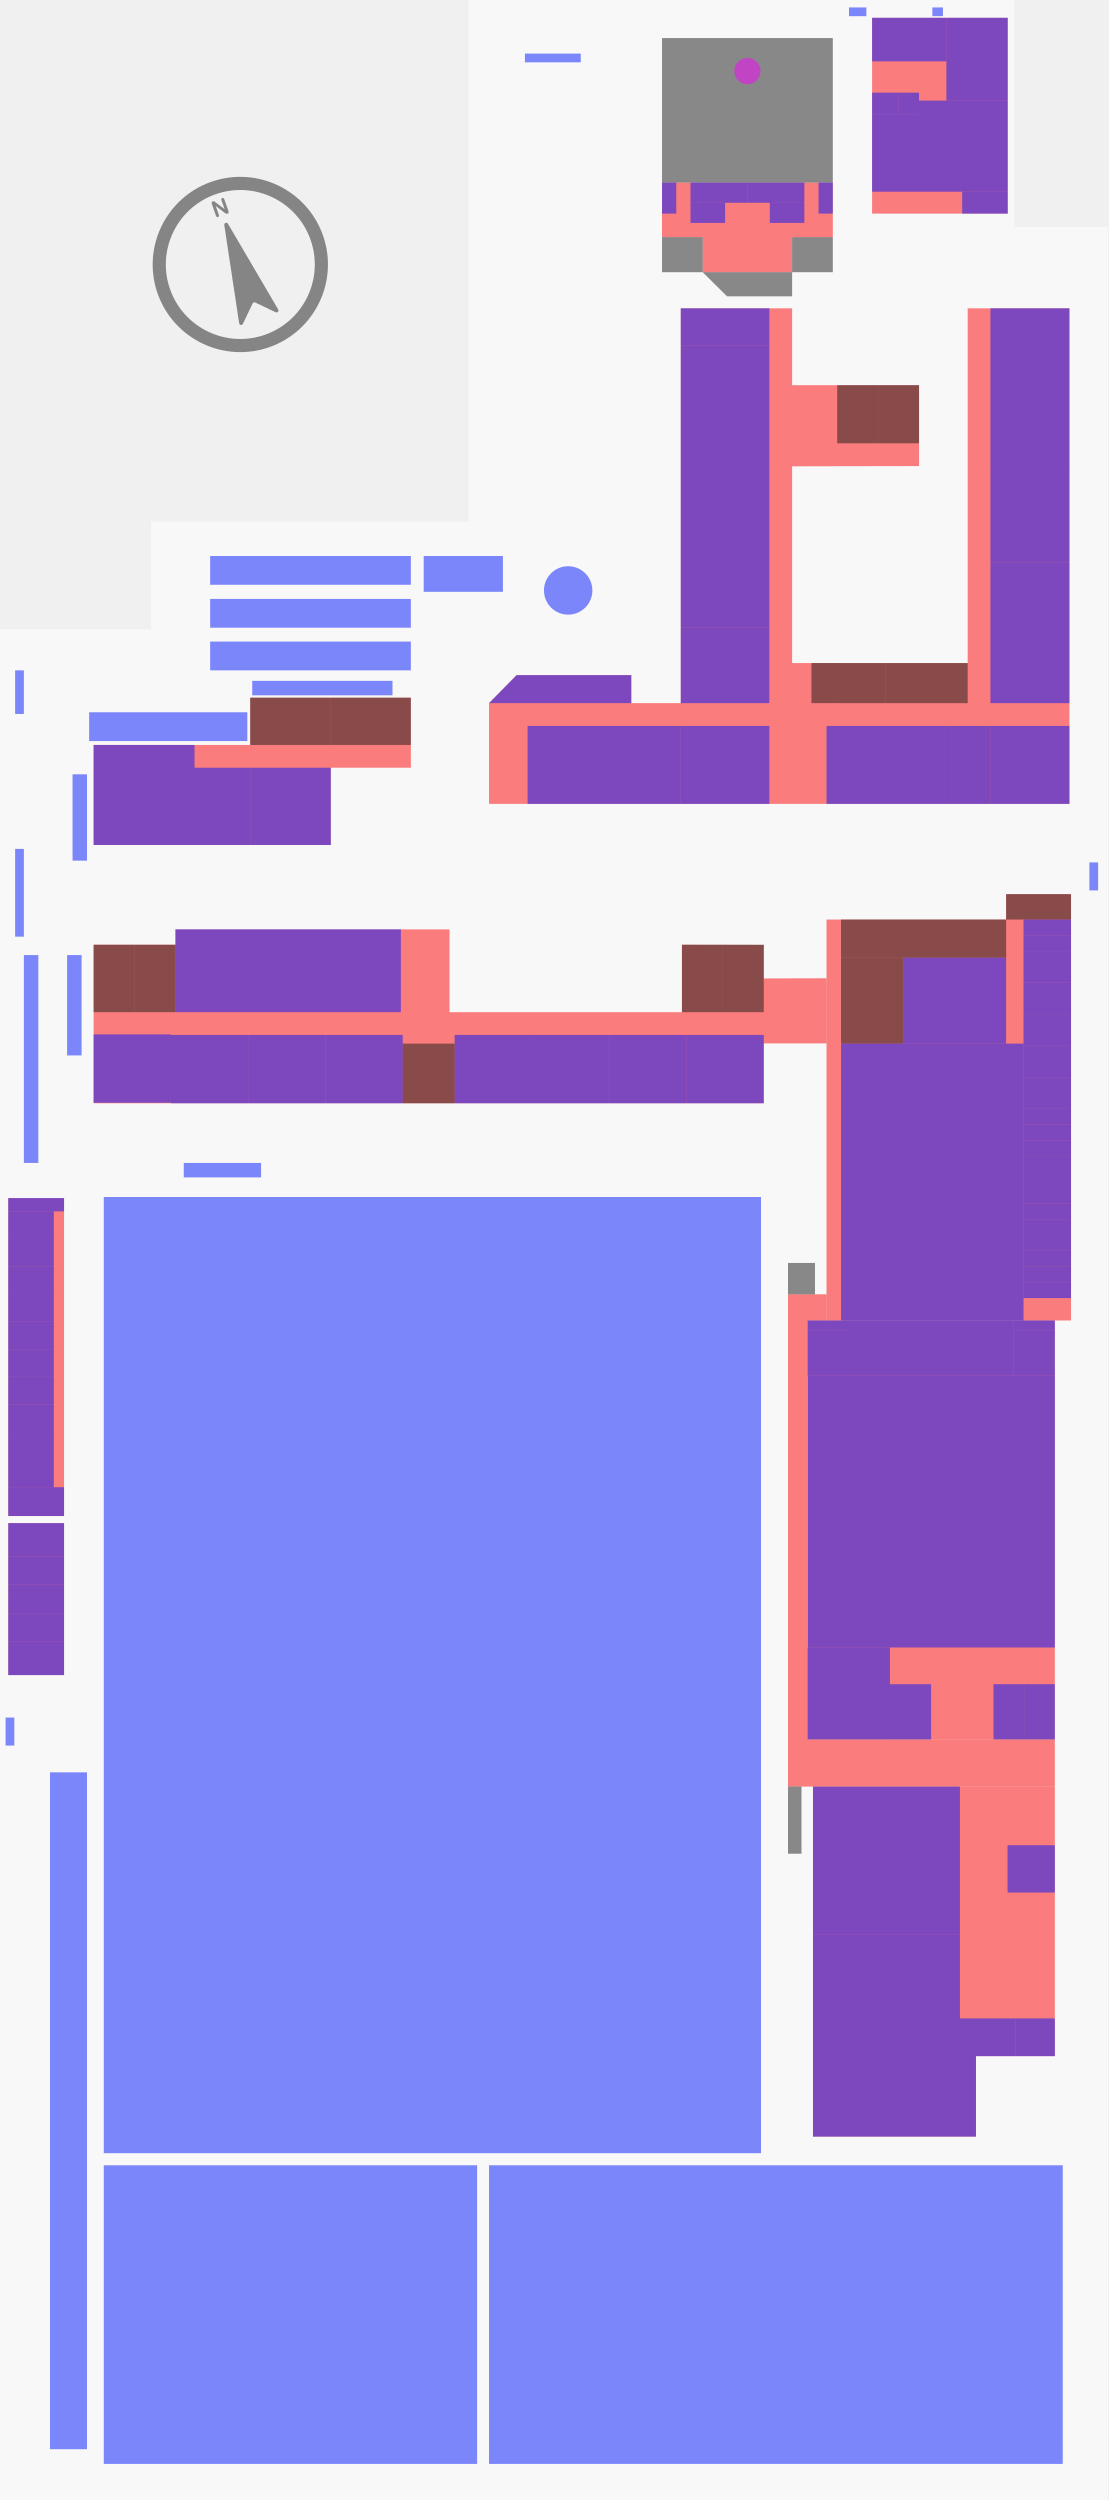
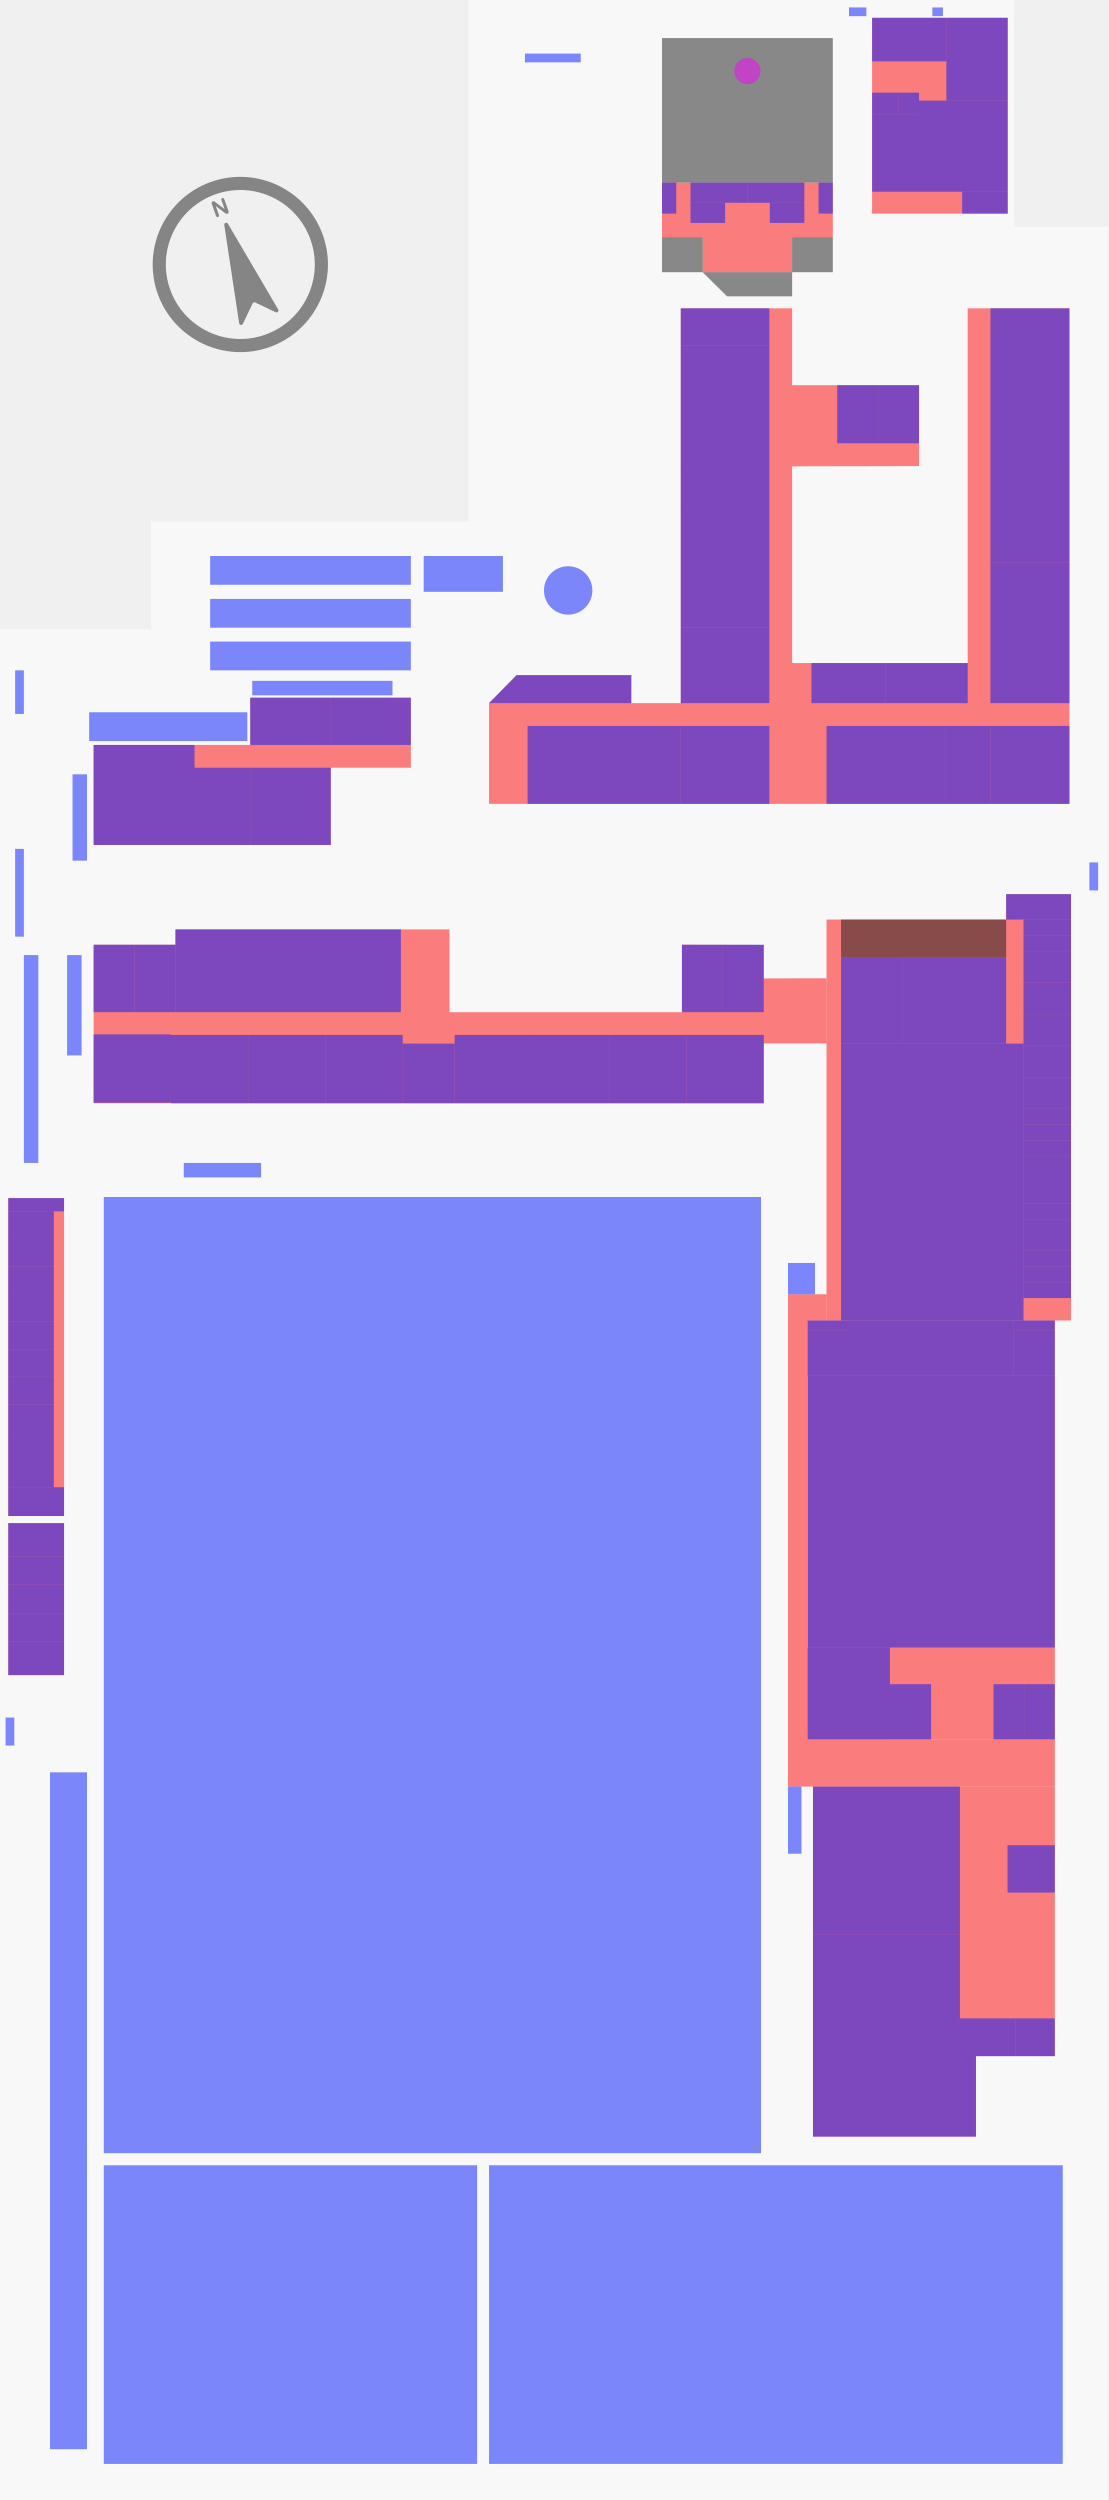
<svg xmlns="http://www.w3.org/2000/svg" width="1991.316" height="4493.032" viewBox="0 0 1991.316 4493.032" version="1.1" xml:space="preserve" style="clip-rule:evenodd;fill-rule:evenodd;stroke-linejoin:round;stroke-miterlimit:2" id="svg142">
  <defs id="defs142" />
  <path d="m 1822.498,407.861 h 168.818 v 4085.171 H 0 V 1131.161 H 271.412 V 937.339 H 842.211 V 0 h 980.287 z" style="fill:#ffffff;fill-opacity:0.53;stroke-width:2.308" id="base" />
  <path id="enclosure-classroom_building" d="m 315.321,1697.878 h -147.071 v 284.95 H 1372.661 v -107.62 h 112.78 v -117.08 l -112.78,0.35 v -60.25 l -147.07,-0.35 v 121.2 H 807.861 v -148.81 h -492.54 z" style="fill:#fd0000;fill-opacity:0.5" />
  <path id="enclosure-management_building2" d="m 594.531,1518.638 h -426.281 v -179.81 h 281.438 v -84.93 h 288.683 v 125.87 h -143.84" style="fill:#fd0000;fill-opacity:0.5" />
  <path id="enclosure-nishi_hall" style="fill:#fd0000;fill-opacity:0.5;stroke-width:1.033" d="m 1567.337,31.975 h 243.764 v 351.929 h -243.764 z" />
  <path id="enclosure-audiovisual_hall" d="m 1496.741,328.102 v 98.132 h -73.14 v 62.986 h -160.66 v -62.986 h -73.14 v -98.132 z" style="fill:#fd0000;fill-opacity:0.5" />
  <path d="m 1924.853,1606.968 v 766.2 h -439.418 v -720.55 h 322.78 v -45.65 z" style="fill:#fd0000;fill-opacity:0.5;stroke-width:1.019" id="enclosure-pool" />
  <path d="m 1895.761,3210.817 v 484.516 h -141.74 v 144.624 h -292.92 v -629.14 z" style="fill:#fd0000;fill-opacity:0.5;stroke-width:0.997" id="enclosure-martial_arts_field" />
  <path id="enclosure-gym" style="fill:#fd0000;fill-opacity:0.5;stroke-width:0.991" d="m 1451.348,2373.167 h 444.409 v 752.868 h -444.409 z" />
  <path id="enclosure-clubroom_building_0" style="fill:#fd0000;fill-opacity:0.5;stroke-width:1.098" d="m 14.815,2153.192 h 100.302 v 571.43 H 14.815 Z" />
  <path id="enclosure-clubroom_building_1" style="fill:#fd0000;fill-opacity:0.5" d="m 14.816,2737.368 h 100.303 v 273.126 H 14.816 Z" />
  <path d="m 1485.441,2326.134 v 47.051 h -34.09 v 752.873 h 444.41 v 84.77 h -479.57 v -884.695 z" style="fill:#fd0000;fill-opacity:0.5;stroke-width:1.142" id="enclosure-gym_passage" />
  <path id="enclosure-management_building1" d="m 878.891,1444.778 v -181.06 l 49.48,-50.31 H 1134.561 v 50.31 h 88.9 V 554.085 h 200.14 v 138.156 h 228.12 v 145.378 l -228.12,0.457 v 353.562 h 315.53 V 554.085 h 182.86 v 890.693 z" style="fill:#fd0000;fill-opacity:0.5" />
  <path d="m 1496.741,426.234 v 62.986 h -73.14 v 43.395 h -116.94 l -43.72,-43.395 h -73.14 v -62.986 h 73.14 l 0.01,62.992 160.65,-0.006 v -62.986 z" style="fill:#191919;fill-opacity:0.5" id="none-audiovisual_hall_1" />
  <path id="none-audiovisual_hall_0" style="fill:#191919;fill-opacity:0.5" d="m 1189.801,68.417 h 306.938 v 259.685 h -306.938 z" />
-   <path id="none-wc" style="fill:#191919;fill-opacity:0.5;stroke-width:1.221" d="m 168.25,1697.877 h 73.535 v 121.208 h -73.535 z" />
-   <path id="none-stairs" style="fill:#191919;fill-opacity:0.5;stroke-width:1.221" d="m 241.785,1697.877 h 73.535 v 121.208 h -73.535 z" />
-   <path id="none-wc1" style="fill:#191919;fill-opacity:0.5;stroke-width:1.221" d="m 1225.586,1697.877 h 73.535 v 121.208 h -73.535 z" />
-   <path id="none-stairs1" style="fill:#191919;fill-opacity:0.5;stroke-width:1.221" d="m 1299.126,1697.877 h 73.535 v 121.208 h -73.535 z" />
-   <path id="none-wc2" style="fill:#191919;fill-opacity:0.5;stroke-width:1.133" d="m 1504.646,692.241 h 73.535 v 104.491 h -73.535 z" />
-   <path id="none-stairs2" style="fill:#191919;fill-opacity:0.5;stroke-width:1.133" d="m 1578.186,692.241 h 73.535 v 104.491 h -73.535 z" />
-   <path id="none-stairs3" style="fill:#191919;fill-opacity:0.5;stroke-width:1.055" d="m 449.688,1253.902 h 144.84 v 84.927 h -144.84 z" />
-   <path id="none-wc3" style="fill:#191919;fill-opacity:0.5;stroke-width:1.052" d="m 594.528,1253.902 h 143.838 v 84.927 h -143.838 z" />
-   <path id="none-stairs4" style="fill:#191919;fill-opacity:0.5;stroke-width:1.088" d="m 723.793,1875.608 h 93.318 v 107.22 h -93.318 z" />
-   <path id="none-wc4" style="fill:#191919;fill-opacity:0.5;stroke-width:1.263" d="m 1511.549,1721.17 h 111.587 v 154.428 h -111.587 z" />
+   <path id="main-wc_class_west_1f" style="fill:#0014ff;fill-opacity:0.5;stroke-width:1.221" d="m 168.25,1697.877 h 73.535 v 121.208 h -73.535 z" />
+   <path id="main-stairs_class_west_1f" style="fill:#0014ff;fill-opacity:0.5;stroke-width:1.221" d="m 241.785,1697.877 h 73.535 v 121.208 h -73.535 z" />
+   <path id="main-wc_class_east_1f" style="fill:#0014ff;fill-opacity:0.5;stroke-width:1.221" d="m 1225.586,1697.877 h 73.535 v 121.208 h -73.535 z" />
+   <path id="main-stairs_class_east_1f" style="fill:#0014ff;fill-opacity:0.5;stroke-width:1.221" d="m 1299.126,1697.877 h 73.535 v 121.208 h -73.535 z" />
+   <path id="main-wc_management_north_1f" style="fill:#0014ff;fill-opacity:0.5;stroke-width:1.133" d="m 1504.646,692.241 h 73.535 v 104.491 h -73.535 z" />
+   <path id="main-stairs_management_north_1f" style="fill:#0014ff;fill-opacity:0.5;stroke-width:1.133" d="m 1578.186,692.241 h 73.535 v 104.491 h -73.535 z" />
+   <path id="main-stairs_management_west_1f" style="fill:#0014ff;fill-opacity:0.5;stroke-width:1.055" d="m 449.688,1253.902 h 144.84 v 84.927 h -144.84 z" />
+   <path id="main-wc_management_west_1f" style="fill:#0014ff;fill-opacity:0.5;stroke-width:1.052" d="m 594.528,1253.902 h 143.838 v 84.927 h -143.838 z" />
+   <path id="main-stairs_class_center_1f" style="fill:#0014ff;fill-opacity:0.5;stroke-width:1.088" d="m 723.793,1875.608 h 93.318 v 107.22 h -93.318 z" />
+   <path id="main-wc_pilotis" style="fill:#0014ff;fill-opacity:0.5;stroke-width:1.263" d="m 1511.549,1721.17 h 111.587 v 154.428 h -111.587 z" />
  <path id="none" style="fill:#191919;fill-opacity:0.5;stroke-width:1.025" d="m 1511.55,1652.611 h 296.68 v 68.562 h -296.68 z" />
-   <path id="none-stairs5" style="fill:#191919;fill-opacity:0.5;stroke-width:1.054" d="m 1808.225,1606.972 h 116.641 v 45.654 h -116.641 z" />
-   <path id="none-stairs6" style="fill:#191919;fill-opacity:0.5;stroke-width:1.203" d="m 1416.194,2269.811 h 48.527 v 56.303 h -48.527 z" />
-   <path id="none-stairs7" style="fill:#191919;fill-opacity:0.5;stroke-width:0.884" d="m 1416.189,3210.819 h 24.263 v 120.709 h -24.263 z" />
-   <path id="none-stairs8" style="fill:#191919;fill-opacity:0.5;stroke-width:1.006" d="m 1507.715,1191.681 h 84.105 v 72.03 h -84.105 z" />
-   <path id="none-wc5" style="fill:#191919;fill-opacity:0.5;stroke-width:1.332" d="m 1591.817,1191.681 h 147.316 v 72.03 h -147.316 z" />
-   <path id="none-ev" style="fill:#191919;fill-opacity:0.5;stroke-width:0.545" d="m 1458.323,1227.631 h 49.391 v 36.037 h -49.391 z" />
-   <path id="none-wc6" style="fill:#191919;fill-opacity:0.5;stroke-width:0.545" d="m 1458.323,1191.638 h 49.391 v 35.992 h -49.391 z" />
+   <path id="main-stairs_pool_1f" style="fill:#0014ff;fill-opacity:0.5;stroke-width:1.054" d="m 1808.225,1606.972 h 116.641 v 45.654 h -116.641 z" />
+   <path id="main-stairs_gym_passage_1f_0" style="fill:#0014ff;fill-opacity:0.5;stroke-width:1.203" d="m 1416.194,2269.811 h 48.527 v 56.303 h -48.527 z" />
+   <path id="main-stairs_gym_passage_1f_1" style="fill:#0014ff;fill-opacity:0.5;stroke-width:0.884" d="m 1416.189,3210.819 h 24.263 v 120.709 h -24.263 z" />
+   <path id="main-stairs_management_center_1f" style="fill:#0014ff;fill-opacity:0.5;stroke-width:1.006" d="m 1507.715,1191.681 h 84.105 v 72.03 h -84.105 z" />
+   <path id="main-wc_management_center_1f" style="fill:#0014ff;fill-opacity:0.5;stroke-width:1.332" d="m 1591.817,1191.681 h 147.316 v 72.03 h -147.316 z" />
+   <path id="main-ev_1f" style="fill:#0014ff;fill-opacity:0.5;stroke-width:0.545" d="m 1458.323,1227.631 h 49.391 v 36.037 h -49.391 z" />
+   <path id="main-wc_management_center_accessible_1f" style="fill:#0014ff;fill-opacity:0.5;stroke-width:0.545" d="m 1458.323,1191.638 h 49.391 v 35.992 h -49.391 z" />
  <path d="m 379.321,326.904 c 81.93,-29.013 172.002,13.949 201.015,95.88 29.013,81.93 -13.949,172.003 -95.879,201.016 -81.931,29.013 -172.004,-13.95 -201.017,-95.88 -29.013,-81.93 13.95,-172.003 95.881,-201.016 z m 7.885,22.267 c -69.642,24.661 -106.16,101.223 -81.499,170.863 24.661,69.641 101.223,106.159 170.865,81.498 69.64,-24.661 106.159,-101.223 81.498,-170.864 -24.661,-69.641 -101.223,-106.158 -170.863,-81.497 z" style="fill:#1a1a1a;fill-opacity:0.5;stroke-width:0.157" id="none-compass_2" />
  <path d="m 436.53,582.011 c -0.67,1.404 -2.178,2.208 -3.717,1.978 -1.541,-0.226 -2.751,-1.432 -2.985,-2.973 -5.156,-34.036 -20.451,-135.013 -26.753,-176.606 -0.254,-1.68 0.719,-3.303 2.319,-3.87 1.603,-0.568 3.381,0.082 4.241,1.547 21.278,36.29 72.936,124.39 90.348,154.086 0.79,1.345 0.609,3.043 -0.446,4.188 -1.052,1.147 -2.729,1.472 -4.133,0.802 -11.529,-5.496 -29.425,-14.035 -36.662,-17.487 -0.847,-0.404 -1.822,-0.454 -2.709,-0.14 -0.884,0.313 -1.611,0.966 -2.015,1.813 -3.452,7.237 -11.989,25.137 -17.487,36.662 z" style="fill:#1a1a1a;fill-opacity:0.5;stroke-width:0.29" id="none-compass_1" />
  <path d="m 387.609,363.798 16.145,12.184 -5.685,-16.054 c -0.369,-1.043 -0.423,-1.905 -0.16,-2.585 0.263,-0.68 0.776,-1.155 1.535,-1.424 0.787,-0.279 1.497,-0.237 2.137,0.124 0.64,0.36 1.143,1.063 1.512,2.106 l 7.517,21.228 c 0.839,2.369 0.278,3.901 -1.688,4.597 -0.49,0.174 -0.958,0.26 -1.4,0.257 -0.442,-0.002 -0.891,-0.096 -1.344,-0.281 -0.45,-0.186 -0.897,-0.432 -1.337,-0.739 -0.442,-0.306 -0.885,-0.623 -1.332,-0.948 l -15.824,-12.091 5.6,15.815 c 0.365,1.031 0.402,1.895 0.112,2.592 -0.293,0.698 -0.813,1.179 -1.562,1.444 -0.772,0.273 -1.487,0.226 -2.141,-0.143 -0.657,-0.368 -1.165,-1.062 -1.526,-2.081 l -7.374,-20.823 c -0.313,-0.884 -0.461,-1.612 -0.44,-2.186 0.036,-0.634 0.263,-1.222 0.68,-1.763 0.417,-0.541 0.938,-0.922 1.564,-1.144 0.49,-0.174 0.938,-0.243 1.344,-0.207 0.408,0.035 0.791,0.141 1.151,0.318 0.36,0.177 0.752,0.431 1.181,0.763 0.429,0.332 0.871,0.679 1.333,1.041 z" style="fill:#1a1a1a;fill-opacity:0.5;fill-rule:nonzero;stroke-width:0.267" id="none-compass_0" />
  <path id="main-office_warehouse" style="fill:#0015fe;fill-opacity:0.5;stroke-width:1.119" d="m 1223.473,1127.858 h 159.195 v 135.863 h -159.195 z" />
  <path id="main-pc_room" style="fill:#0015fe;fill-opacity:0.5;stroke-width:1.413" d="m 1223.473,911.274 h 159.195 v 216.579 h -159.195 z" />
  <path id="main-pc_preparation_room" style="fill:#0015fe;fill-opacity:0.5;stroke-width:0.824" d="m 1223.473,837.677 h 159.195 v 73.598 h -159.195 z" />
  <path id="main-ll_room" style="fill:#0015fe;fill-opacity:0.5;stroke-width:1.413" d="m 1223.473,621.104 h 159.195 v 216.579 h -159.195 z" />
  <path id="main-ll_preparation_room" style="fill:#0015fe;fill-opacity:0.5;stroke-width:0.786" d="m 1223.473,554.086 h 159.195 v 67.014 h -159.195 z" />
  <path id="main-teachers_entrance" d="m 1134.561,1263.718 v -50.31 H 928.371 l -49.48,50.31 z" style="fill:#0015fe;fill-opacity:0.5" />
  <path id="main-home_economics_room" style="fill:#0015fe;fill-opacity:0.5;stroke-width:1.004" d="m 1780.068,1010.893 h 141.911 v 252.823 h -141.911 z" />
  <path id="main-home_economics_preparation_room" style="fill:#0015fe;fill-opacity:0.5;stroke-width:0.831" d="m 1780.068,837.677 h 141.911 v 173.216 h -141.911 z" />
  <path id="main-food_room" style="fill:#0015fe;fill-opacity:0.5;stroke-width:1.063" d="m 1780.068,554.084 h 141.911 v 283.592 h -141.911 z" />
  <path id="main-straight_course" style="fill:#0015fe;fill-opacity:0.5;stroke-width:1.194" d="m 89.857,3185.289 h 66.486 V 4401.739 H 89.857 Z" />
  <path id="main-bicycle_parking_1st_1" style="fill:#0015fe;fill-opacity:0.5;stroke-width:0.706" d="m 42.896,2090.067 v -373.567 h 25.984 v 373.567 z" />
  <path id="main-bicycle_parking_1st_0" style="fill:#0015fe;fill-opacity:0.5;stroke-width:0.491" d="m 120.613,1896.831 v -180.336 h 25.984 v 180.336 z" />
  <path id="main-bicycle_parking_2nd_0" style="fill:#0015fe;fill-opacity:0.5;stroke-width:0.455" d="m 130.359,1546.774 v -155.169 h 25.984 v 155.169 z" />
  <path id="main-bicycle_parking_2nd_2" style="fill:#0015fe;fill-opacity:0.5;stroke-width:0.979" d="m 377.695,1153.056 h 360.671 v 51.733 H 377.695 Z" />
  <path id="main-bicycle_parking_3nd_1" style="fill:#0015fe;fill-opacity:0.5;stroke-width:0.979" d="m 377.695,999.23 h 360.671 v 51.733 H 377.695 Z" />
  <path id="main-bicycle_parking_3nd_0" style="fill:#0015fe;fill-opacity:0.5;stroke-width:0.979" d="m 377.695,1076.411 h 360.671 v 51.733 H 377.695 Z" />
  <path id="main-bicycle_parking_teachers" style="fill:#0015fe;fill-opacity:0.5;stroke-width:0.58" d="M 705.371,1249.606 H 453.306 v -25.984 h 252.064 z" />
  <path id="main-bicycle_parking_1st_2" style="fill:#0015fe;fill-opacity:0.5;stroke-width:0.431" d="M 469.151,2116.046 H 330.264 v -25.984 h 138.887 z" />
  <path id="main-bicycle_parking_2nd_1" style="fill:#0015fe;fill-opacity:0.5;stroke-width:0.869" d="m 160.21,1280.083 h 284.294 v 51.733 H 160.21 Z" />
  <path id="main-garbage_dump" style="fill:#0015fe;fill-opacity:0.5;stroke-width:0.686" d="m 761.473,999.233 h 142.353 v 64.389 h -142.353 z" />
  <path id="main-handball_court" style="fill:#0015fe;fill-opacity:0.5;stroke-width:0.98" d="m 186.517,3891.448 h 670.976 v 536.734 H 186.517 Z" />
  <path id="main-training_room" style="fill:#0015fe;fill-opacity:0.5;stroke-width:1.447" d="m 1623.131,1721.177 h 185.093 v 154.427 h -185.093 z" />
  <path id="main-fountain" style="fill:#0015fe;fill-opacity:0.5;stroke-width:0.906" d="m 1064.623,1061.134 a 43.502,43.502 0 0 1 -43.502,43.502 43.502,43.502 0 0 1 -43.502,-43.502 43.502,43.502 0 0 1 43.502,-43.502 43.502,43.502 0 0 1 43.502,43.502 z" />
  <path id="main-gate_north_0" style="fill:#0015fe;fill-opacity:0.5;stroke-width:0.879" d="m 943.421,112.029 v -15.696 h 100.303 v 15.696 z" />
  <path id="main-1h" style="fill:#0015fe;fill-opacity:0.5;stroke-width:1.367" d="M 168.249,1859.013 H 307.136 V 1981.81 H 168.249 Z" />
  <path id="main-1g" style="fill:#0015fe;fill-opacity:0.5;stroke-width:1.367" d="M 307.135,1860.013 H 446.022 V 1982.81 H 307.135 Z" />
  <path id="main-1f" style="fill:#0015fe;fill-opacity:0.5;stroke-width:1.367" d="M 446.022,1860.013 H 584.909 V 1982.81 H 446.022 Z" />
  <path id="main-1e" style="fill:#0015fe;fill-opacity:0.5;stroke-width:1.367" d="m 584.908,1860.013 h 138.886 V 1982.81 h -138.886 z" />
  <path id="main-1d" style="fill:#0015fe;fill-opacity:0.5;stroke-width:1.367" d="m 817.113,1860.013 h 138.886 V 1982.81 h -138.886 z" />
  <path id="main-1c" style="fill:#0015fe;fill-opacity:0.5;stroke-width:1.367" d="M 956,1860.013 H 1094.887 V 1982.81 H 956 Z" />
  <path id="main-1b" style="fill:#0015fe;fill-opacity:0.5;stroke-width:1.367" d="m 1094.89,1860.013 h 138.886 V 1982.81 h -138.886 z" />
  <path id="main-1a" style="fill:#0015fe;fill-opacity:0.5;stroke-width:1.367" d="m 1233.77,1860.013 h 138.886 V 1982.81 h -138.886 z" />
  <path id="main-janitorial_room" style="fill:#0015fe;fill-opacity:0.5;stroke-width:1.078" d="m 449.688,1379.776 h 144.84 v 138.862 H 449.688 Z" />
  <path id="main-pilotis" style="fill:#0015fe;fill-opacity:0.5;stroke-width:0.868" d="m 1511.545,1875.607 h 327.928 v 497.566 h -327.928 z" />
  <path id="main-students_entrance" style="fill:#0015fe;fill-opacity:0.5;stroke-width:1.025" d="m 315.321,1670.276 h 405.135 v 148.816 H 315.321 Z" />
  <path d="m 349.6,1379.771 h 100.086 v 138.86 H 168.248 v -179.806 h 181.352 z" style="fill:#0015fe;fill-opacity:0.5;stroke-width:1.184" id="main-the_student_council_room" />
  <path id="main-gate_east_0" style="fill:#0015fe;fill-opacity:0.5;stroke-width:0.622" d="m 1973.558,1600.246 h -15.696 v -50.305 h 15.696 z" />
  <path id="main-gate_nishi_hall_0" style="fill:#0015fe;fill-opacity:0.5;stroke-width:0.49" d="m 1525.815,29.072 v -15.696 h 31.191 v 15.696 z" />
  <path id="main-gate_nishi_hall_1" style="fill:#0015fe;fill-opacity:0.5;stroke-width:0.382" d="m 1675.663,29.072 v -15.696 h 18.994 v 15.696 z" />
  <path id="main-gate_west_2" style="fill:#0015fe;fill-opacity:0.5;stroke-width:0.622" d="m 25.714,3137.106 h -15.696 v -50.305 h 15.696 z" />
  <path id="main-gate_west_0" style="fill:#0015fe;fill-opacity:0.5;stroke-width:1.102" d="m 27.198,1525.675 h 15.696 v 157.701 H 27.198 Z" />
  <path id="main-gate_west_1" style="fill:#0015fe;fill-opacity:0.5;stroke-width:0.777" d="m 27.198,1204.781 h 15.696 v 78.33 H 27.198 Z" />
  <path id="main-corporate_planning_office" style="fill:#0015fe;fill-opacity:0.5;stroke-width:1.294" d="M 948.24,1304.655 H 1223.46 V 1444.775 H 948.24 Z" />
  <path id="main-principals_office" style="fill:#0015fe;fill-opacity:0.5;stroke-width:1.16" d="m 1223.466,1304.658 h 159.195 v 140.12 h -159.195 z" />
  <path id="main-japanese_style_room" style="fill:#0015fe;fill-opacity:0.5;stroke-width:1.095" d="m 1780.077,1304.658 h 141.911 v 140.12 h -141.911 z" />
  <path id="main-health_room" style="fill:#0015fe;fill-opacity:0.5;stroke-width:1.341" d="m 1485.45,1304.658 h 212.744 v 140.12 h -212.744 z" />
  <path id="main-health_consultation_room" style="fill:#0015fe;fill-opacity:0.5;stroke-width:0.832" d="m 1698.191,1304.658 h 81.89 v 140.12 h -81.89 z" />
  <path id="main-tennis_court" style="fill:#0015fe;fill-opacity:0.5;stroke-width:1.001" d="M 878.89,3891.448 H 1909.993 v 536.733 H 878.89 Z" />
  <path id="main-grand" style="fill:#0015fe;fill-opacity:0.5;stroke-width:0.988" d="m 186.517,2151.267 h 1181.144 v 1718.463 H 186.517 Z" />
  <path id="shinkan80-s80_audiovisual" style="fill:#fb00ff;fill-opacity:0.5;stroke-width:0.792" d="m 1366.895,127.803 a 23.622,23.622 0 0 1 -23.622,23.622 23.622,23.622 0 0 1 -23.622,-23.622 23.622,23.622 0 0 1 23.622,-23.622 23.622,23.622 0 0 1 23.622,23.622 z" />
  <path id="main-martial_arts_field_1f_1" style="fill:#0015fe;fill-opacity:0.5;stroke-width:1.169" d="m 1461.097,3476.872 h 264.092 v 363.101 h -264.092 z" />
  <path id="main-martial_arts_field_1f_warehouse" style="fill:#0015fe;fill-opacity:0.5;stroke-width:0.752" d="m 1725.196,3627.523 h 28.827 v 212.452 h -28.827 z" />
  <path id="main-martial_arts_field_1f_stairs" style="fill:#0015fe;fill-opacity:0.5;stroke-width:1.043" d="m 1810.731,3316.242 h 85.04 v 85.04 h -85.04 z" />
  <path id="main-martial_arts_field_1f_wc_man" style="fill:#0015fe;fill-opacity:0.5;stroke-width:0.921" d="m 1754.038,3627.523 h 70.867 v 67.814 h -70.867 z" />
  <path id="main-martial_arts_field_1f_wc_woman" style="fill:#0015fe;fill-opacity:0.5;stroke-width:0.921" d="m 1824.903,3627.523 h 70.867 v 67.814 h -70.867 z" />
  <path id="main-martial_arts_field_1f_0" style="fill:#0015fe;fill-opacity:0.5;stroke-width:1.146" d="m 1461.098,3210.849 h 264.091 v 266.04 H 1461.098 Z" />
  <path id="main-gym_1f_warehouse" style="fill:#0015fe;fill-opacity:0.5;stroke-width:1.198" d="m 1451.352,2960.904 h 148.032 v 165.167 h -148.032 z" />
  <path id="main-gym_1f" style="fill:#0015fe;fill-opacity:0.5;stroke-width:3.568" d="m 1451.816,2472.416 h 443.955 v 488.493 h -443.955 z" />
  <path id="main-gym_1f_stage" style="fill:#0015fe;fill-opacity:0.5;stroke-width:1.312" d="m 1525.829,2373.184 h 295.467 v 99.213 h -295.467 z" />
  <path id="main-gym_1f_wc_woman" style="fill:#0015fe;fill-opacity:0.5;stroke-width:0.567" d="m 1840.639,3026.842 h 55.118 v 99.213 h -55.118 z" />
  <path id="main-gym_1f_wc_man" style="fill:#0015fe;fill-opacity:0.5;stroke-width:0.567" d="m 1785.519,3026.842 h 55.118 v 99.213 h -55.118 z" />
  <path id="main-gym_1f_stairs" style="fill:#0015fe;fill-opacity:0.5;stroke-width:0.657" d="m 1599.382,3026.842 h 74.016 v 99.213 h -74.016 z" />
  <path id="main-gym_1f_stage_stairs_1" style="fill:#0015fe;fill-opacity:0.5;stroke-width:0.284" d="m 1525.818,2373.177 v 18.504 h -74.471 v -18.504 z" />
  <path id="main-gym_1f_stage_side_1" style="fill:#0015fe;fill-opacity:0.5;stroke-width:0.594" d="m 1525.818,2391.691 v 80.709 h -74.471 v -80.709 z" />
  <path id="main-gym_1f_stage_side_0" style="fill:#0015fe;fill-opacity:0.5;stroke-width:0.594" d="m 1895.758,2391.691 v 80.709 h -74.471 v -80.709 z" />
  <path id="main-gym_1f_stage_stairs_0" style="fill:#0015fe;fill-opacity:0.5;stroke-width:0.284" d="m 1895.758,2373.177 v 18.504 h -74.471 v -18.504 z" />
  <path id="main-clubroom_17" style="fill:#0015fe;fill-opacity:0.5;stroke-width:0.707" d="m 1839.474,2304.594 h 85.392 v 28.346 h -85.392 z" />
  <path id="main-clubroom_16" style="fill:#0015fe;fill-opacity:0.5;stroke-width:0.707" d="m 1839.474,2276.244 h 85.392 v 28.346 h -85.392 z" />
  <path id="main-clubroom_15" style="fill:#0015fe;fill-opacity:0.5;stroke-width:0.707" d="m 1839.474,2247.904 h 85.392 v 28.346 h -85.392 z" />
  <path id="main-clubroom_14" style="fill:#0015fe;fill-opacity:0.5;stroke-width:0.707" d="m 1839.474,2219.554 h 85.392 v 28.346 h -85.392 z" />
  <path id="main-clubroom_13" style="fill:#0015fe;fill-opacity:0.5;stroke-width:0.707" d="m 1839.474,2191.204 h 85.392 v 28.346 h -85.392 z" />
  <path id="main-clubroom_12" style="fill:#0015fe;fill-opacity:0.5;stroke-width:0.707" d="m 1839.474,2162.864 h 85.392 v 28.346 h -85.392 z" />
  <path id="main-clubroom_11" style="fill:#0015fe;fill-opacity:0.5;stroke-width:0.707" d="m 1839.474,2106.164 h 85.392 v 56.693 h -85.392 z" />
  <path id="main-clubroom_10" style="fill:#0015fe;fill-opacity:0.5;stroke-width:0.707" d="m 1839.474,2077.824 h 85.392 v 28.346 h -85.392 z" />
  <path id="main-clubroom_9" style="fill:#0015fe;fill-opacity:0.5;stroke-width:0.707" d="m 1839.474,2049.474 h 85.392 v 28.346 h -85.392 z" />
  <path id="main-clubroom_8" style="fill:#0015fe;fill-opacity:0.5;stroke-width:0.707" d="m 1839.474,2021.134 h 85.392 v 28.346 h -85.392 z" />
  <path id="main-clubroom_7" style="fill:#0015fe;fill-opacity:0.5;stroke-width:0.707" d="m 1839.474,1992.784 h 85.392 v 28.346 h -85.392 z" />
  <path id="main-clubroom_6" style="fill:#0015fe;fill-opacity:0.5;stroke-width:0.707" d="m 1839.474,1936.094 h 85.392 v 56.693 h -85.392 z" />
  <path id="main-clubroom_5" style="fill:#0015fe;fill-opacity:0.5;stroke-width:0.707" d="m 1839.474,1879.394 h 85.392 v 56.693 h -85.392 z" />
  <path id="main-clubroom_4" style="fill:#0015fe;fill-opacity:0.5;stroke-width:0.707" d="m 1839.474,1822.704 h 85.392 v 56.693 h -85.392 z" />
  <path id="main-clubroom_3" style="fill:#0015fe;fill-opacity:0.5;stroke-width:0.707" d="m 1839.474,1766.011 h 85.392 v 56.693 h -85.392 z" />
  <path id="main-clubroom_2" style="fill:#0015fe;fill-opacity:0.5;stroke-width:0.707" d="m 1839.474,1709.318 h 85.392 v 56.693 h -85.392 z" />
  <path id="main-clubroom_1" style="fill:#0015fe;fill-opacity:0.5;stroke-width:0.707" d="m 1839.474,1680.972 h 85.392 v 28.346 h -85.392 z" />
  <path id="main-clubroom_0" style="fill:#0015fe;fill-opacity:0.5;stroke-width:0.707" d="m 1839.474,1652.625 h 85.392 v 28.346 h -85.392 z" />
  <path id="main-clubroom_building_0_1f_room_0" style="fill:#0015fe;fill-opacity:0.5;stroke-width:0.956" d="M 14.816,2177.031 H 96.706 v 49.579 H 14.816 Z" />
  <path id="main-clubroom_building_0_1f_room_5" style="fill:#0015fe;fill-opacity:0.5;stroke-width:0.956" d="M 14.816,2424.928 H 96.706 v 49.579 H 14.816 Z" />
  <path id="main-clubroom_building_0_1f_room_1" style="fill:#0015fe;fill-opacity:0.5;stroke-width:0.956" d="M 14.816,2226.611 H 96.706 v 49.579 H 14.816 Z" />
  <path id="main-clubroom_building_0_1f_room_6" style="fill:#0015fe;fill-opacity:0.5;stroke-width:0.956" d="M 14.816,2474.507 H 96.706 v 49.579 H 14.816 Z" />
  <path id="main-clubroom_building_0_1f_room_2" style="fill:#0015fe;fill-opacity:0.5;stroke-width:0.956" d="M 14.816,2276.191 H 96.706 v 49.579 H 14.816 Z" />
  <path id="main-clubroom_building_0_1f_room_7" style="fill:#0015fe;fill-opacity:0.5;stroke-width:0.956" d="M 14.816,2524.086 H 96.706 v 49.579 H 14.816 Z" />
  <path id="main-clubroom_building_0_1f_room_3" style="fill:#0015fe;fill-opacity:0.5;stroke-width:0.956" d="M 14.816,2325.771 H 96.706 v 49.579 H 14.816 Z" />
  <path id="main-clubroom_building_0_1f_room_8" style="fill:#0015fe;fill-opacity:0.5;stroke-width:0.956" d="M 14.816,2573.664 H 96.706 v 99.158 H 14.816 Z" />
  <path id="main-clubroom_building_0_1f_room_4" style="fill:#0015fe;fill-opacity:0.5;stroke-width:0.956" d="M 14.816,2375.349 H 96.706 v 49.579 H 14.816 Z" />
  <path id="main-clubroom_building_0_1f_stairs_0" style="fill:#0015fe;fill-opacity:0.5;stroke-width:1.091" d="M 14.819,2153.203 H 115.123 v 23.839 H 14.819 Z" />
  <path id="main-clubroom_building_1_warehouse_0" style="fill:#0015fe;fill-opacity:0.5;stroke-width:2.809" d="m 14.818,2737.358 h 100.303 v 59.843 H 14.818 Z" />
  <path id="main-clubroom_building_1_warehouse_1" style="fill:#0015fe;fill-opacity:0.5;stroke-width:2.809" d="m 14.818,2950.658 h 100.303 v 59.843 H 14.818 Z" />
  <path id="main-clubroom_building_1_wc_man" style="fill:#0015fe;fill-opacity:0.5;stroke-width:2.577" d="m 14.818,2797.218 h 100.303 v 50.395 H 14.818 Z" />
  <path id="main-clubroom_building_1_wc_woman" style="fill:#0015fe;fill-opacity:0.5;stroke-width:2.577" d="m 14.818,2900.218 h 100.303 v 50.395 H 14.818 Z" />
  <path id="main-clubroom_building_1_shower_0" style="fill:#0015fe;fill-opacity:0.5;stroke-width:1.863" d="m 14.818,2847.596 h 100.303 v 26.327 H 14.818 Z" />
  <path id="main-clubroom_building_1_shower_1" style="fill:#0015fe;fill-opacity:0.5;stroke-width:1.863" d="m 14.818,2873.916 h 100.303 v 26.327 H 14.818 Z" />
  <path id="main-clubroom_building_0_1f_stairs_1" style="fill:#0015fe;fill-opacity:0.5;stroke-width:1.203" d="M 14.816,2672.809 H 115.119 v 51.802 H 14.816 Z" />
  <path id="main-nishi_hall_1f_outdoor_stairs" style="fill:#0015fe;fill-opacity:0.5;stroke-width:0.838" d="m 1729.211,344.532 h 81.89 v 39.37 h -81.89 z" />
  <path id="main-nishi_hall_1f_office" style="fill:#0015fe;fill-opacity:0.5;stroke-width:1.2" d="m 1567.337,31.973 h 84.379 v 78.331 h -84.379 z" />
  <path id="main-nishi_hall_1f_wc" style="fill:#0015fe;fill-opacity:0.5;stroke-width:0.639" d="m 1567.335,166.522 h 47.612 v 39.37 h -47.612 z" />
  <path id="main-nishi_hall_1f_printing" style="fill:#0015fe;fill-opacity:0.5;stroke-width:0.562" d="m 1614.953,166.522 h 36.768 v 39.37 h -36.768 z" />
  <path id="main-nishi_hall_1f_kitchen" style="fill:#0015fe;fill-opacity:0.5;stroke-width:1.891" d="m 1700.856,31.978 h 110.236 v 148.817 h -110.236 z" />
  <path d="M 1811.099,180.785 V 344.529 H 1567.337 V 205.784 h 84.37 V 180.785 Z" style="fill:#0015fe;fill-opacity:0.5;stroke-width:2.385" id="main-nishi_hall_1f_cafeteria" />
  <path id="main-nishi_hall_1f_stairs" style="fill:#0015fe;fill-opacity:0.5;stroke-width:0.916" d="m 1651.719,31.973 h 49.149 v 78.331 h -49.149 z" />
  <path id="main-audiovisual_hall_1f_stairs_0" style="fill:#0015fe;fill-opacity:0.5;stroke-width:0.24" d="m 1383.509,364.423 h 62.056 v 36.22 h -62.056 z" />
  <path id="main-audiovisual_hall_1f_stairs_1" style="fill:#0015fe;fill-opacity:0.5;stroke-width:0.24" d="m 1240.983,364.423 h 62.13 v 36.22 h -62.13 z" />
  <path id="main-audiovisual_hall_1f_wc_man" style="fill:#0015fe;fill-opacity:0.5;stroke-width:0.24" d="m 1240.984,328.103 h 102.288 V 364.423 H 1240.984 Z" />
  <path id="main-audiovisual_hall_1f_wc_woman" style="fill:#0015fe;fill-opacity:0.5;stroke-width:0.24" d="m 1343.276,328.103 h 102.288 v 36.32 h -102.288 z" />
  <path id="main-audiovisual_hall_1f_passage_0" style="fill:#0015fe;fill-opacity:0.5;stroke-width:0.253" d="m 1471.154,328.103 h 25.59 v 55.8 h -25.59 z" />
  <path id="main-audiovisual_hall_1f_passage_1" style="fill:#0015fe;fill-opacity:0.5;stroke-width:0.253" d="m 1189.804,328.103 h 25.591 v 55.8 h -25.591 z" />
</svg>
